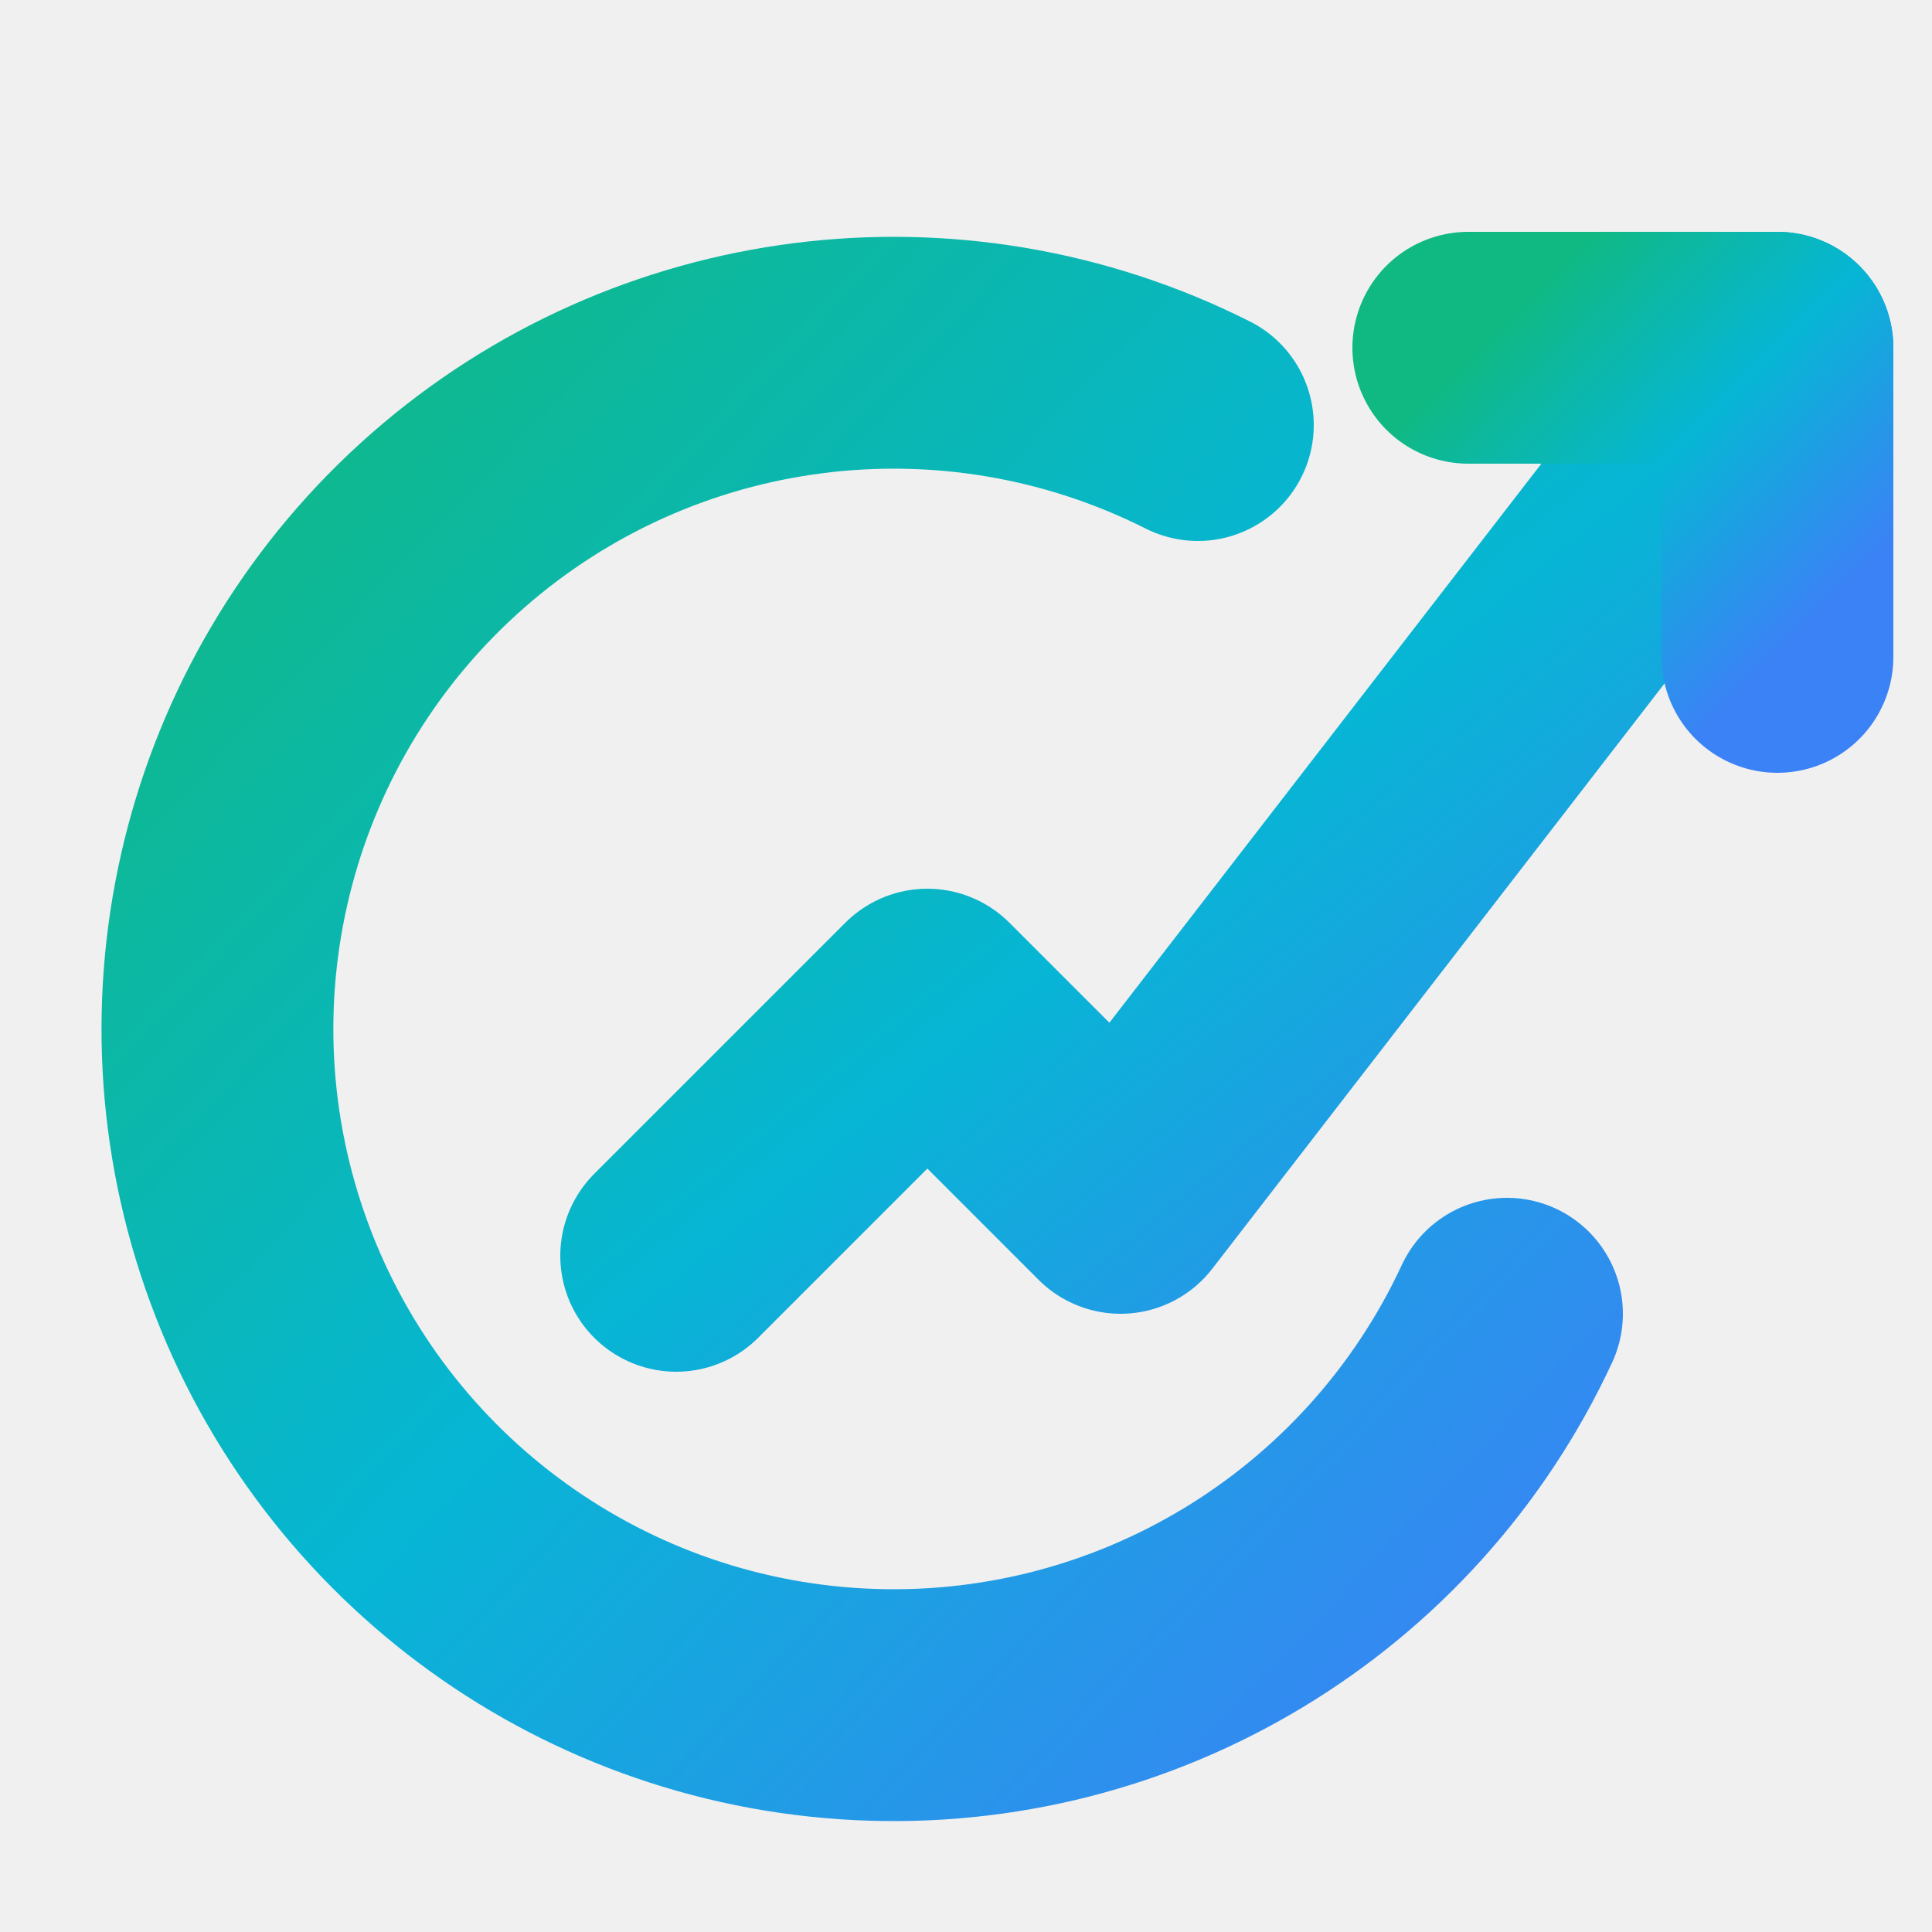
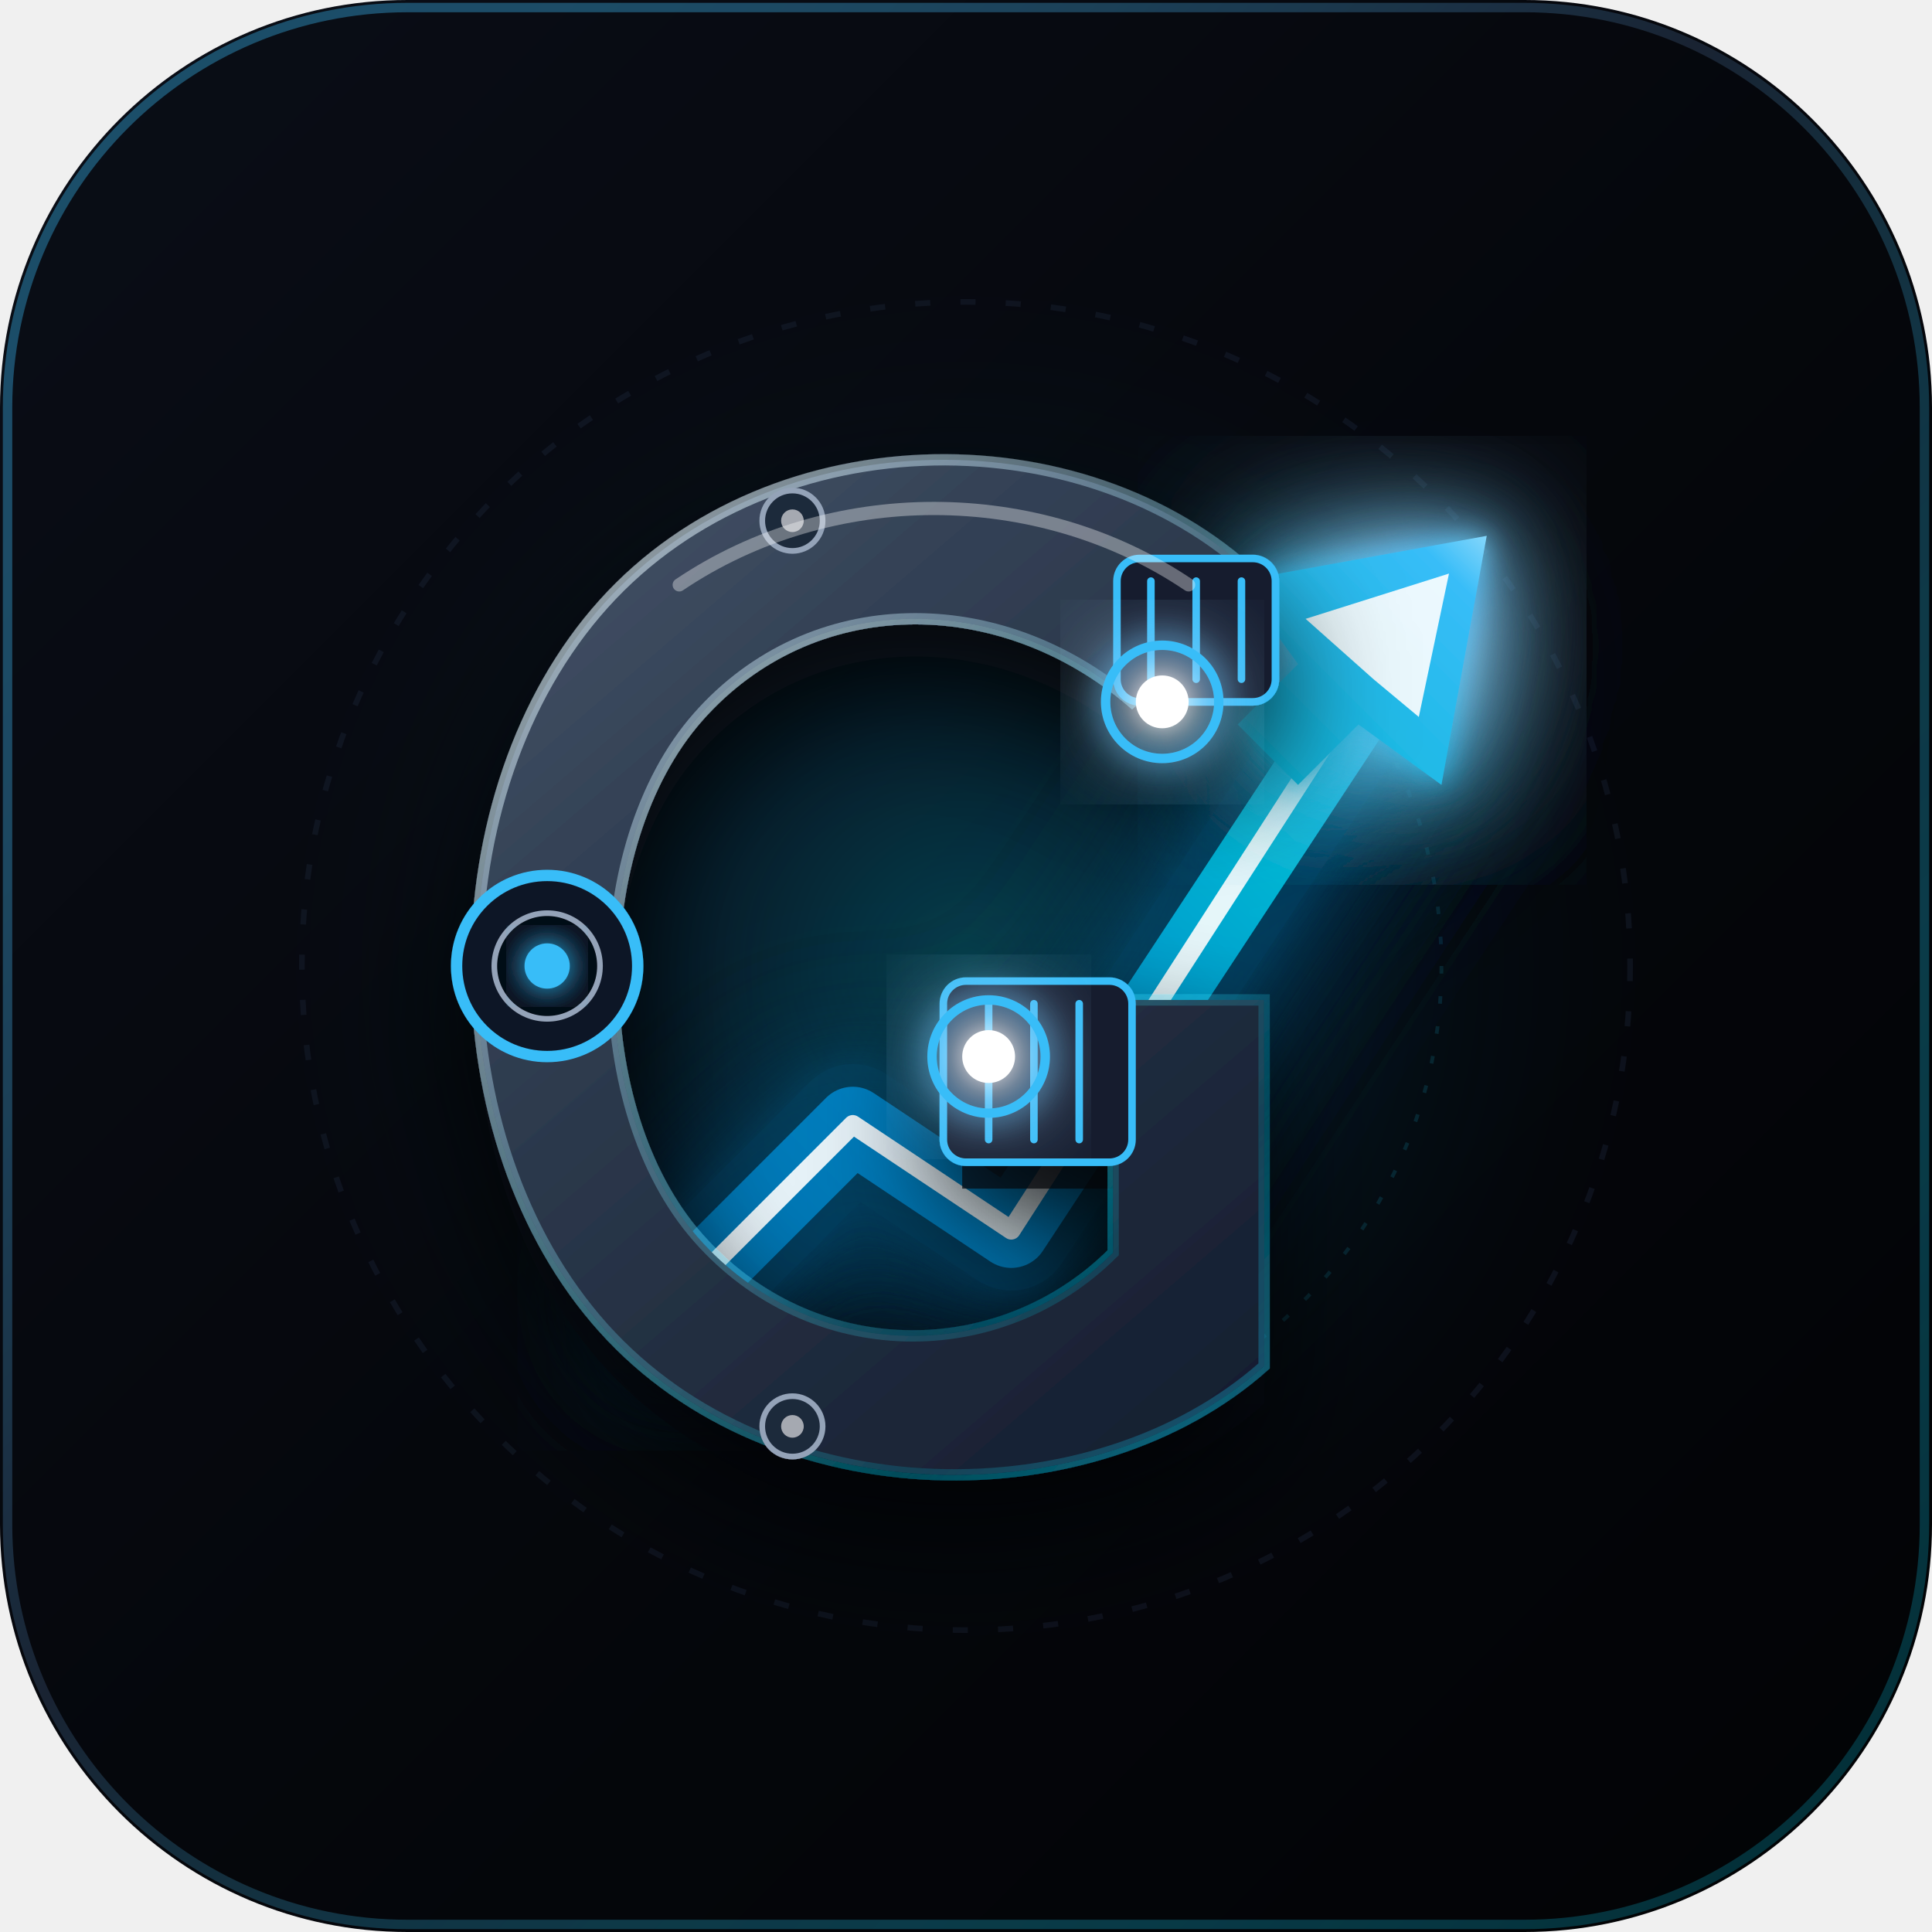
- <svg xmlns="http://www.w3.org/2000/svg" width="512" height="512" viewBox="0 0 100 100" fill="none" shape-rendering="geometricPrecision">
+ <svg xmlns="http://www.w3.org/2000/svg" width="512" height="512" viewBox="0 0 512 512" fill="none">
  <defs>
-     <linearGradient id="grip-logo-gradient" x1="0%" y1="0%" x2="100%" y2="100%">
-       <stop offset="0%" stop-color="#10b981" />
-       <stop offset="50%" stop-color="#06b6d4" />
-       <stop offset="100%" stop-color="#3b82f6" />
+     <linearGradient id="grip-tile-bg" x1="0" y1="0" x2="512" y2="512" gradientUnits="userSpaceOnUse">
+       <stop offset="0%" stop-color="#0a0e17" />
+       <stop offset="50%" stop-color="#05070c" />
+       <stop offset="100%" stop-color="#020305" />
    </linearGradient>
+     <linearGradient id="grip-tile-border" x1="0" y1="0" x2="512" y2="512" gradientUnits="userSpaceOnUse">
+       <stop offset="0%" stop-color="#38bdf8" stop-opacity="0.35" />
+       <stop offset="45%" stop-color="#1e293b" stop-opacity="0.8" />
+       <stop offset="100%" stop-color="#06b6d4" stop-opacity="0.2" />
+     </linearGradient>
+     <radialGradient id="grip-ambient-glow" cx="50%" cy="50%" r="50%">
+       <stop offset="0%" stop-color="#06b6d4" stop-opacity="0.32" />
+       <stop offset="55%" stop-color="#0284c7" stop-opacity="0.08" />
+       <stop offset="100%" stop-color="#020406" stop-opacity="0" />
+     </radialGradient>
+     <linearGradient id="clasp-metal-face" x1="140" y1="120" x2="380" y2="400" gradientUnits="userSpaceOnUse">
+       <stop offset="0%" stop-color="#475569" />
+       <stop offset="25%" stop-color="#334155" />
+       <stop offset="65%" stop-color="#1e293b" />
+       <stop offset="100%" stop-color="#0f172a" />
+     </linearGradient>
+     <linearGradient id="clasp-metal-depth" x1="0" y1="0" x2="0" y2="100%">
+       <stop offset="0%" stop-color="#1e293b" />
+       <stop offset="100%" stop-color="#050811" />
+     </linearGradient>
+     <linearGradient id="clasp-bevel-light" x1="120" y1="120" x2="400" y2="400" gradientUnits="userSpaceOnUse">
+       <stop offset="0%" stop-color="#ffffff" stop-opacity="0.7" />
+       <stop offset="30%" stop-color="#bfe5f7" stop-opacity="0.4" />
+       <stop offset="70%" stop-color="#06b6d4" stop-opacity="0.2" />
+       <stop offset="100%" stop-color="#38bdf8" stop-opacity="0.5" />
+     </linearGradient>
+     <linearGradient id="trajectory-beam" x1="160" y1="360" x2="400" y2="120" gradientUnits="userSpaceOnUse">
+       <stop offset="0%" stop-color="#0369a1" />
+       <stop offset="35%" stop-color="#0284c7" />
+       <stop offset="65%" stop-color="#06b6d4" />
+       <stop offset="90%" stop-color="#38bdf8" />
+       <stop offset="100%" stop-color="#f0f9ff" />
+     </linearGradient>
+     <filter id="neon-glow" x="-40%" y="-40%" width="180%" height="180%">
+       <feGaussianBlur stdDeviation="4" result="b1" />
+       <feGaussianBlur stdDeviation="10" result="b2" />
+       <feGaussianBlur stdDeviation="20" result="b3" />
+       <feMerge>
+         <feMergeNode in="b3" />
+         <feMergeNode in="b2" />
+         <feMergeNode in="b1" />
+         <feMergeNode in="SourceGraphic" />
+       </feMerge>
+     </filter>
+     <filter id="heavy-shadow" x="-20%" y="-20%" width="140%" height="140%">
+       <feDropShadow dx="0" dy="16" stdDeviation="16" flood-color="#000000" flood-opacity="0.85" />
+     </filter>
  </defs>
-   <path d="M 78 68 A 35 35 0 1 1 62 22" stroke="url(#grip-logo-gradient)" stroke-width="12" stroke-linecap="round" fill="none" />
-   <path d="M 35 65 L 48 52 L 58 62 L 92 18" stroke="url(#grip-logo-gradient)" stroke-width="12" stroke-linecap="round" stroke-linejoin="round" fill="none" />
-   <path d="M 76 18 L 92 18 L 92 34" stroke="url(#grip-logo-gradient)" stroke-width="12" stroke-linecap="round" stroke-linejoin="round" fill="none" />
+   <rect width="512" height="512" rx="108" fill="url(#grip-tile-bg)" />
+   <rect x="2" y="2" width="508" height="508" rx="106" stroke="url(#grip-tile-border)" stroke-width="2.5" fill="none" />
+   <circle cx="256" cy="256" r="190" fill="url(#grip-ambient-glow)" />
+   <circle cx="256" cy="256" r="176" stroke="#1e293b" stroke-width="1.5" stroke-dasharray="4 8" opacity="0.35" />
+   <circle cx="256" cy="256" r="126" stroke="#0e7490" stroke-width="1" stroke-dasharray="2 6" opacity="0.25" />
+   <g filter="url(#heavy-shadow)">
+     <path d="M 180 344 L 226 298 L 268 326 L 372 168" stroke="#0284c7" stroke-width="32" stroke-linecap="round" stroke-linejoin="round" opacity="0.22" filter="url(#neon-glow)" />
+     <path d="M 180 344 L 226 298 L 268 326 L 372 168" stroke="url(#trajectory-beam)" stroke-width="20" stroke-linecap="round" stroke-linejoin="round" />
+     <path d="M 180 344 L 226 298 L 268 326 L 366 174" stroke="#ffffff" stroke-width="5" stroke-linecap="round" stroke-linejoin="round" opacity="0.9" />
+     <g filter="url(#neon-glow)">
+       <polygon points="328,154 394,142 382,208 360,192 344,208 328,192 344,176" fill="url(#trajectory-beam)" />
+       <polygon points="346,164 384,152 376,190 364,180" fill="#ffffff" opacity="0.9" />
+     </g>
+   </g>
+   <g transform="translate(0, 10)" opacity="0.75">
+     <path d="         M 335 155         C 290 110, 205 110, 160 160         C 115 210, 115 302, 160 352         C 205 402, 290 402, 335 362         L 335 265         L 255 265         L 255 305         L 295 305         L 295 332         C 265 362, 215 362, 185 328         C 155 294, 155 224, 185 190         C 215 156, 265 156, 300 186         Z       " fill="url(#clasp-metal-depth)" />
+   </g>
+   <g filter="url(#heavy-shadow)">
+     <path d="         M 335 155         C 290 110, 205 110, 160 160         C 115 210, 115 302, 160 352         C 205 402, 290 402, 335 362         L 335 265         L 255 265         L 255 305         L 295 305         L 295 332         C 265 362, 215 362, 185 328         C 155 294, 155 224, 185 190         C 215 156, 265 156, 300 186         Z       " fill="url(#clasp-metal-face)" />
+     <path d="         M 335 155         C 290 110, 205 110, 160 160         C 115 210, 115 302, 160 352         C 205 402, 290 402, 335 362         L 335 265         L 255 265         L 255 305         L 295 305         L 295 332         C 265 362, 215 362, 185 328         C 155 294, 155 224, 185 190         C 215 156, 265 156, 300 186         Z       " stroke="url(#clasp-bevel-light)" stroke-width="3" fill="none" />
+     <rect x="296" y="148" width="42" height="38" rx="6" fill="#131d2e" stroke="#38bdf8" stroke-width="2" />
+     <line x1="305" y1="154" x2="305" y2="180" stroke="#38bdf8" stroke-width="2" stroke-linecap="round" />
+     <line x1="317" y1="154" x2="317" y2="180" stroke="#38bdf8" stroke-width="2" stroke-linecap="round" />
+     <line x1="329" y1="154" x2="329" y2="180" stroke="#38bdf8" stroke-width="2" stroke-linecap="round" />
+     <rect x="250" y="260" width="50" height="48" rx="6" fill="#131d2e" stroke="#38bdf8" stroke-width="2" />
+     <line x1="262" y1="266" x2="262" y2="302" stroke="#38bdf8" stroke-width="2" stroke-linecap="round" />
+     <line x1="274" y1="266" x2="274" y2="302" stroke="#38bdf8" stroke-width="2" stroke-linecap="round" />
+     <line x1="286" y1="266" x2="286" y2="302" stroke="#38bdf8" stroke-width="2" stroke-linecap="round" />
+     <circle cx="145" cy="256" r="24" fill="#111827" stroke="#38bdf8" stroke-width="3" />
+     <circle cx="145" cy="256" r="14" fill="#030712" stroke="#94a3b8" stroke-width="1.5" />
+     <circle cx="145" cy="256" r="6" fill="#38bdf8" filter="url(#neon-glow)" />
+     <circle cx="210" cy="138" r="8" fill="#1e293b" stroke="#94a3b8" stroke-width="1.5" />
+     <circle cx="210" cy="138" r="3" fill="#ffffff" opacity="0.6" />
+     <circle cx="210" cy="378" r="8" fill="#1e293b" stroke="#94a3b8" stroke-width="1.5" />
+     <circle cx="210" cy="378" r="3" fill="#ffffff" opacity="0.6" />
+   </g>
+   <g transform="translate(308, 186)" filter="url(#neon-glow)">
+     <circle cx="0" cy="0" r="7" fill="#ffffff" />
+     <circle cx="0" cy="0" r="15" stroke="#38bdf8" stroke-width="2.5" fill="none" />
+   </g>
+   <g transform="translate(262, 280)" filter="url(#neon-glow)">
+     <circle cx="0" cy="0" r="7" fill="#ffffff" />
+     <circle cx="0" cy="0" r="15" stroke="#38bdf8" stroke-width="2.5" fill="none" />
+   </g>
+   <path d="M 180 155 C 220 128, 275 128, 315 155" stroke="#ffffff" stroke-width="3.5" stroke-linecap="round" opacity="0.35" />
</svg>
